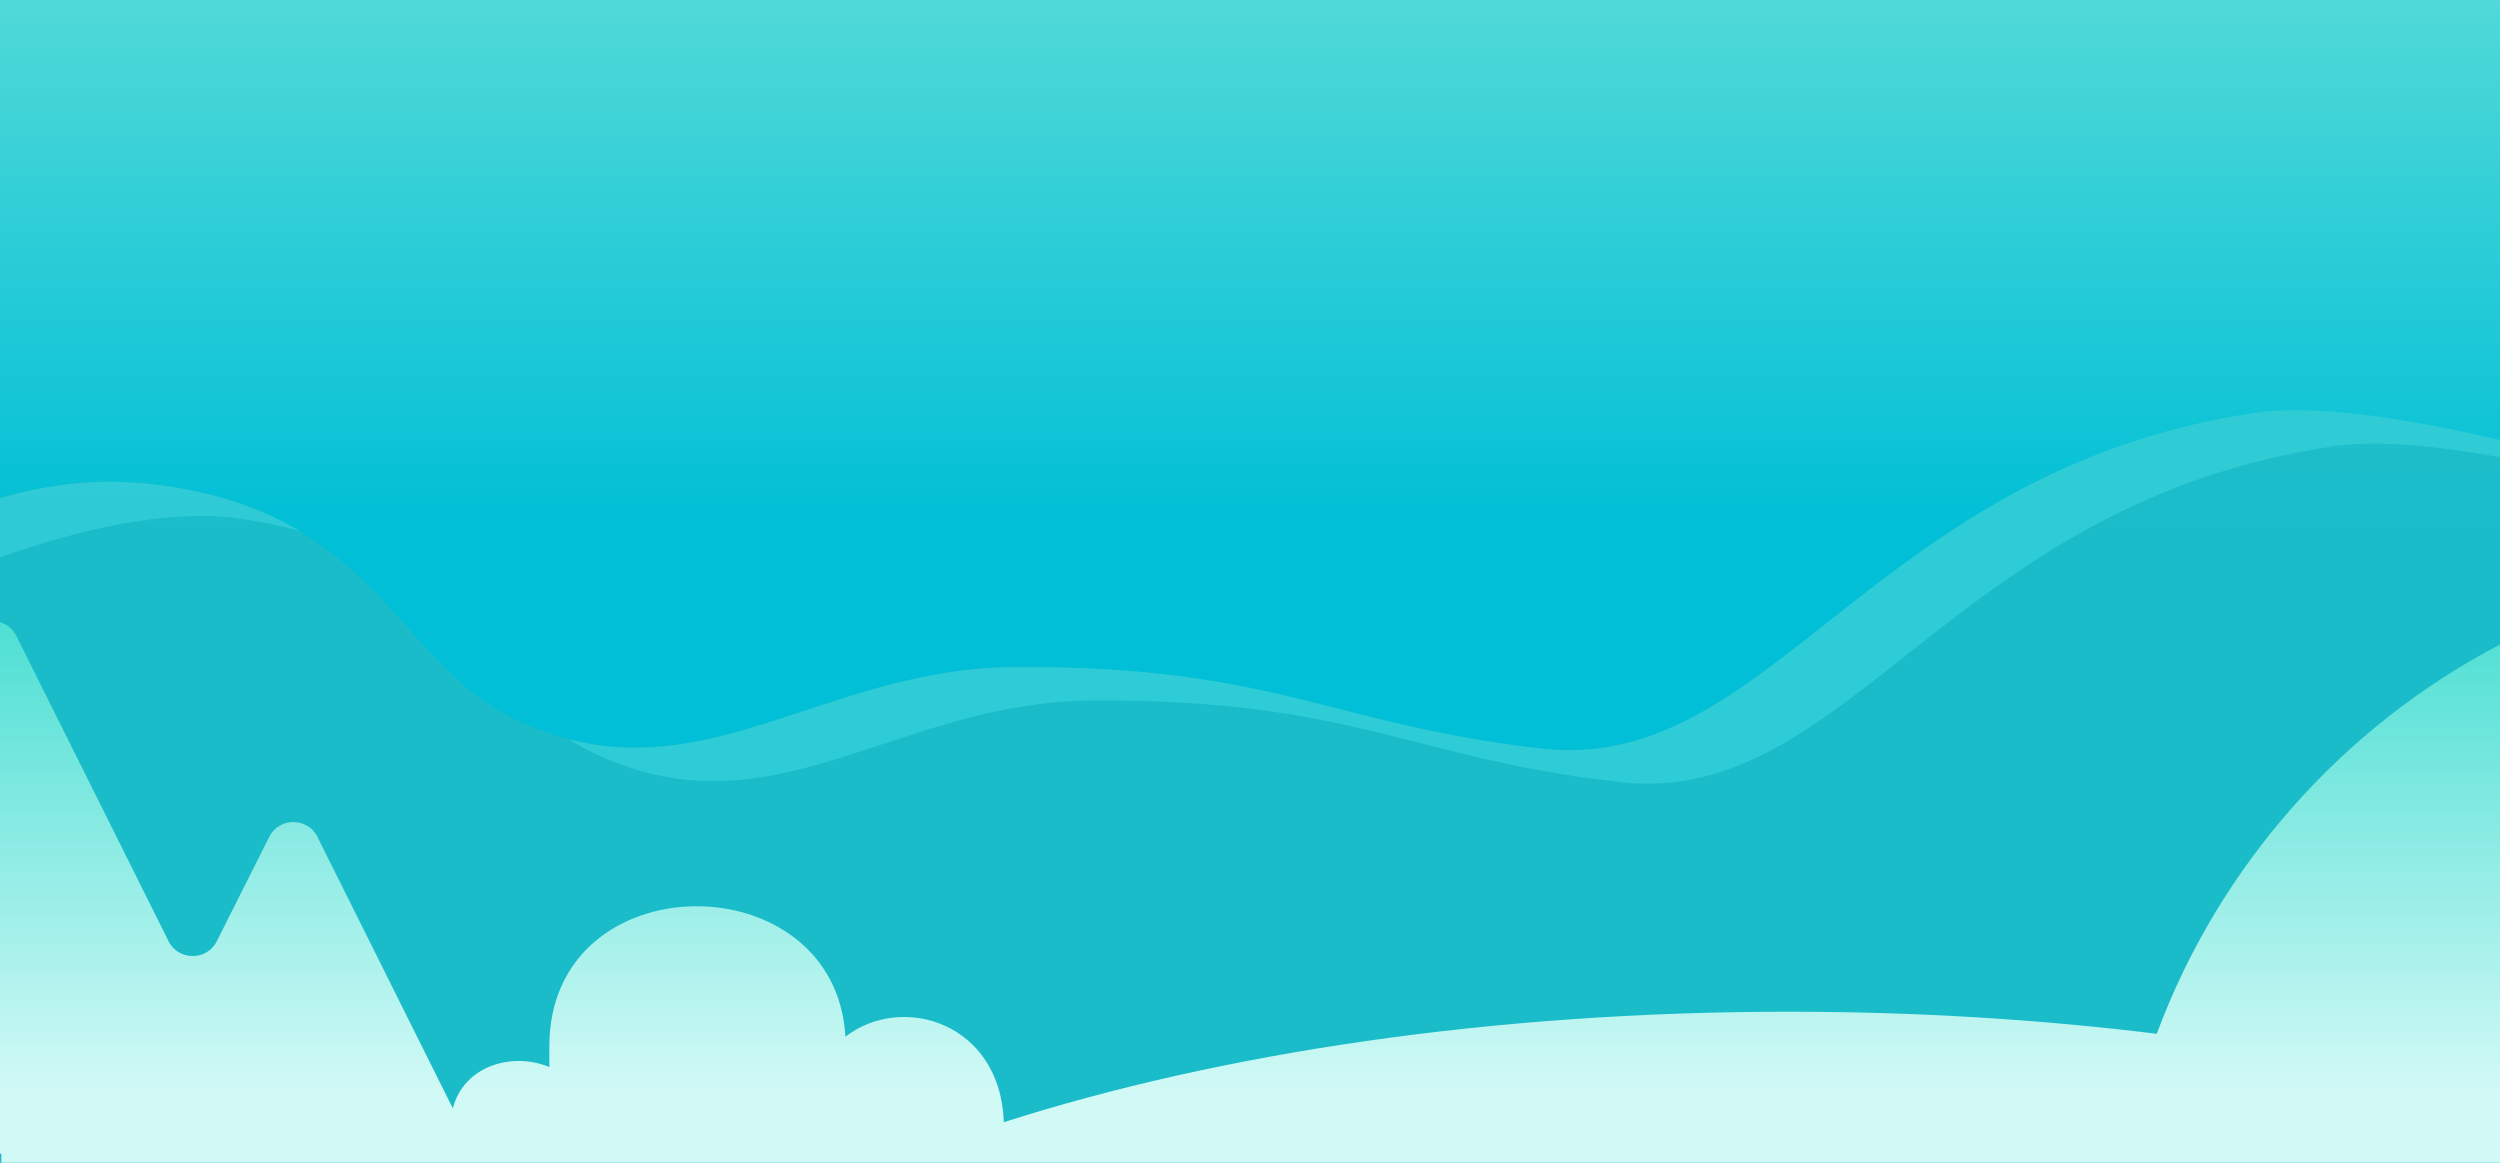
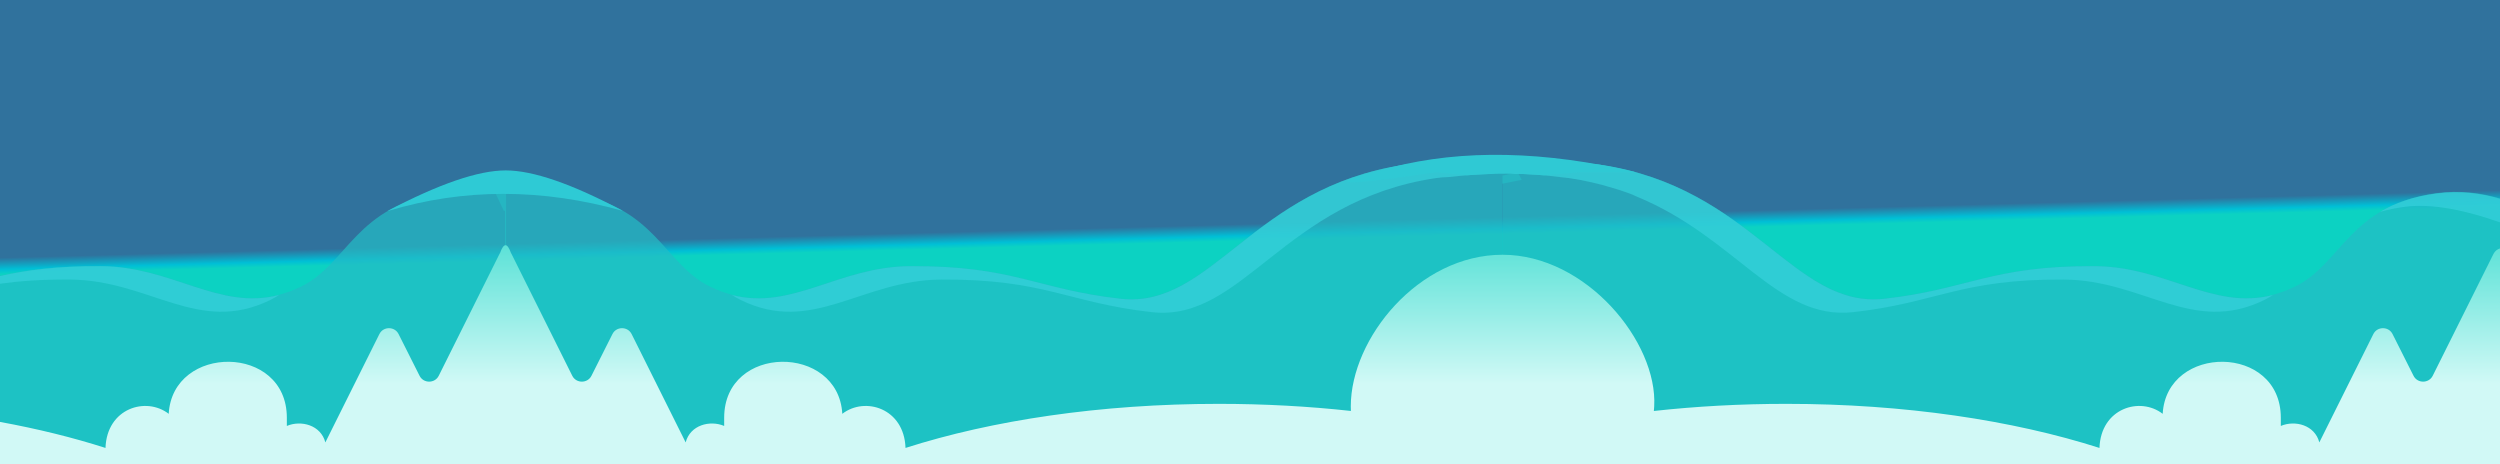
- <svg xmlns="http://www.w3.org/2000/svg" width="1920px" height="893px" viewBox="0 0 1920 893" version="1.1">
+ <svg xmlns="http://www.w3.org/2000/svg" width="4812px" height="893px" viewBox="0 0 4812 893" version="1.1">
  <defs>
-     <linearGradient x1="50%" y1="45.858%" x2="50%" y2="-9.749%" id="linearGradient-1">
-       <stop stop-color="#00BFD6" offset="0%" />
-       <stop stop-color="#62DFD8" offset="100%" />
+     <linearGradient x1="50.511%" y1="48.359%" x2="50%" y2="51.855%" id="linearGradient-1">
+       <stop stop-color="#30729D" offset="0%" />
+       <stop stop-color="#00BFD6" offset="69.946%" />
+       <stop stop-color="#0CD2C2" offset="100%" />
    </linearGradient>
-     <linearGradient x1="44.173%" y1="86.672%" x2="44.173%" y2="-43.392%" id="linearGradient-2">
+     <linearGradient x1="44.173%" y1="63.273%" x2="44.173%" y2="-43.392%" id="linearGradient-2">
      <stop stop-color="#D1F9F6" offset="0%" />
      <stop stop-color="#0CD2C2" offset="100%" />
    </linearGradient>
  </defs>
  <g id="HD_Desktop" stroke="none" stroke-width="1" fill="none" fill-rule="evenodd">
-     <g id="VW_HD_Desktop_Home">
-       <g id="Hero_Module" transform="translate(-0, 0)">
-         <g id="BG" transform="translate(-0, 0)">
-           <rect id="Solving_Problem_Framing_BG" fill="url(#linearGradient-1)" x="4.36557457e-11" y="0" width="1920" height="893" />
-           <g id="Environment" transform="translate(-0, 315)">
-             <path d="M2.90150126e-11,67.347 C35.51,56.723 76.936,51.113 122.357,57.235 C289.251,79.726 305.271,193.494 394.281,236.793 C532.262,303.914 626.104,198.274 779.226,197.316 C979.381,196.061 1023.767,242.092 1184.945,259.92 C1360.217,279.308 1438.388,45.772 1731.878,2.475 C1775.004,-3.887 1841.461,5.033 1920,23.292 L1920,578 L5.32054401e-11,578 L5.32054401e-11,67.347 Z" id="Combined-Shape" fill="#24BBC5" opacity="0.726" />
-             <path d="M4.31725766e-11,113.055 L4.31725766e-11,67.709 C35.639,57.086 77.24,51.46 122.863,57.568 C168.495,63.677 202.87,76.55 230.546,92.916 C216.124,88.78 200.313,85.448 182.849,83.11 C128.666,75.857 62.181,91.06 -2.76756396e-12,113.055 Z" id="Combined-Shape" fill="#36D1DB" opacity="0.73" />
-             <path d="M1920,22.897 L1920,36.123 C1867.662,26.654 1823.443,23.083 1791.786,27.763 C1498.309,71.147 1420.205,305.156 1244.941,285.729 C1083.77,267.865 1039.357,221.741 839.211,222.998 C686.095,223.959 592.247,329.812 454.272,262.555 C448.2,259.596 442.463,256.305 437,252.74 C552.979,282.785 642.471,198.141 779.321,197.283 C979.467,196.026 1023.847,242.15 1185.018,260.014 C1360.282,279.441 1438.448,45.432 1731.924,2.048 C1775.041,-4.326 1841.481,4.607 1920,22.897 Z" id="Combined-Shape" fill="#36D1DB" opacity="0.726" />
-             <path d="M1920,578 L1,578 L1,571 L4.36557457e-11,571 L4.36557457e-11,162.849 C5.145,164.35 9.771,167.84 12.503,173.319 L129.501,407.93 C137.027,423.022 158.922,423.022 166.448,407.93 L206.816,327.668 C214.342,312.576 236.236,312.576 243.762,327.668 L347.772,536.233 C356.354,502.877 394.318,492.832 421.893,504.517 L421.893,488.675 C421.893,346.382 641.679,346.382 649.268,481.185 C692.832,447.494 768.364,470.294 770.933,546.85 C937.141,493.684 1146.357,462 1373.653,462 C1471.95,462 1566.866,467.926 1656.385,478.952 L1656.385,478.952 C1704.401,349.729 1799.111,243.223 1920,179.958 L1920,578 Z" id="Combined-Shape" fill="url(#linearGradient-2)" />
+     <g id="VW_HD_Desktop_Hero_IMG_Extended">
+       <g id="Extended_Background" transform="translate(-0, 0)">
+         <g id="Join_Our_Community" transform="translate(2406, 446.5) scale(-1, 1) translate(-2406, -446.5) translate(0, 0)" fill="url(#linearGradient-1)">
+           <g id="Join_Our_Community_Bg">
+             <g id="Join_Our_Community_BG">
+               <path d="M0,0 L4812,0 L4812,6.757 L4812,893 L0,893 L0,6.757 L0,0 Z" id="Combined-Shape" />
+             </g>
          </g>
+         </g>
+         <g id="Background_Extended" transform="translate(0, 298)">
+           <path d="M972.001,107.577 L969.813,107.912 L948,61.834 L1032.08,60.601 L1037.039,71.995 C1055.27,70.73 1074.432,71.158 1094.364,73.846 C1261.267,96.354 1277.287,210.207 1366.302,253.538 C1504.289,320.709 1598.136,214.99 1751.266,214.031 C1951.431,212.776 1995.819,258.841 2157.005,276.682 C2332.285,296.085 2410.461,62.375 2703.965,19.045 C2741.358,13.525 2796.292,19.501 2861.433,33.098 L2860.364,26.057 L2917.393,26.057 L2929,48.13 L2892.097,55.472 L2892.097,595 L972.001,595 L972.001,107.577 Z" id="Combined-Shape" fill="#24BBC5" opacity="0.726" />
+           <path d="M2787.765,42.831 C2779.282,43.068 2771.401,43.706 2764.174,44.775 C2470.613,88.179 2392.487,322.292 2217.173,302.856 C2055.956,284.984 2011.53,238.839 1811.326,240.097 C1658.167,241.059 1564.291,346.959 1426.276,279.672 C1420.203,276.711 1414.465,273.42 1409,269.853 C1525.012,299.911 1614.53,215.23 1751.419,214.371 C1951.623,213.113 1996.016,259.258 2157.233,277.13 C2332.547,296.566 2410.734,62.453 2704.296,19.049 C2744.758,13.066 2805.756,20.563 2878,36.623 C2848.782,37.312 2818.704,39.382 2787.765,42.831 Z" id="Combined-Shape" fill="#36D1DB" opacity="0.726" />
+           <path d="M4812,83.965 C4776.49,73.334 4735.064,67.72 4689.643,73.846 C4522.749,96.354 4506.729,210.207 4417.719,253.538 C4279.738,320.709 4185.896,214.99 4032.774,214.031 C3832.619,212.776 3788.233,258.841 3627.055,276.682 C3451.783,296.085 3373.612,62.375 3080.122,19.045 C3036.997,12.678 2970.539,21.604 2892,39.877 L2892,595 L4812,595 L4812,83.965 Z" id="Combined-Shape" fill="#24BBC5" opacity="0.726" />
+           <path d="M4581,130 L4581,84.659 C4616.709,74.037 4658.392,68.412 4704.105,74.519 C4749.827,80.627 4784.269,93.498 4812,109.864 C4797.549,105.727 4781.707,102.396 4764.209,100.059 C4709.92,92.806 4643.303,108.008 4581,130 Z" id="Combined-Shape" fill="#36D1DB" opacity="0.73" transform="translate(4696.5, 101) scale(-1, 1) translate(-4696.5, -101) " />
+           <path d="M2907,36.401 C2978.808,20.494 3039.43,13.094 3079.706,19.049 C3373.267,62.453 3451.454,296.566 3626.768,277.13 C3787.985,259.258 3832.378,213.113 4032.581,214.371 C4169.47,215.23 4258.988,299.911 4375,269.853 C4369.535,273.42 4363.797,276.711 4357.724,279.672 C4219.709,346.959 4125.833,241.059 3972.675,240.097 C3772.471,238.839 3728.045,284.984 3566.828,302.856 C3420.873,319.038 3342.28,159.479 3150.652,80.539 C3142.965,76.724 3132.678,72.747 3119.79,68.608 C3114.736,66.985 3109.645,65.424 3104.515,63.923 C3078.368,55.821 3050.255,49.274 3019.828,44.775 C3015.677,44.161 3011.31,43.689 3006.737,43.354 C2974.741,39.032 2941.495,36.715 2907,36.401 Z" id="Combined-Shape" fill="#36D1DB" opacity="0.726" />
+           <path d="M5.82076609e-11,595 L5.82076609e-11,232.941 C50.447,221.845 107.958,213.487 194.774,214.031 C347.896,214.99 441.738,320.709 579.719,253.538 C668.729,210.207 684.749,96.354 851.643,73.846 C879.24,70.124 905.361,70.735 929.578,74.173 L923.606,61.558 L974,60.819 L974,83.965 L974,595 L5.83213478e-11,595 Z" id="Combined-Shape" fill="#24BBC5" opacity="0.726" />
+           <path d="M5.48894263e-12,233.295 C50.423,222.189 107.915,213.826 194.679,214.371 C331.529,215.23 421.021,299.911 537,269.853 C531.537,273.42 525.8,276.711 519.728,279.672 C381.753,346.959 287.905,241.059 134.789,240.097 C80.078,239.753 37.003,242.952 5.79944981e-11,248.146 L5.79802872e-11,233.295 Z" id="Combined-Shape" fill="#36D1DB" opacity="0.726" />
+           <g id="Combined-Shape-2" transform="translate(0, 174)" fill="url(#linearGradient-2)">
+             <path d="M2600.236,319.006 C2600.079,316.191 2600,313.301 2600,310.333 C2600,179.057 2730.733,18.333 2892,18.333 C3053.267,18.333 3191.016,186.561 3184,310.333 C3183.831,313.318 3183.608,316.225 3183.331,319.054 C3264.642,310.105 3350.133,305.333 3438.347,305.333 C3665.643,305.333 3874.859,337.017 4041.067,390.183 C4043.636,313.627 4119.168,290.827 4162.732,324.518 C4170.321,189.715 4390.107,189.715 4390.107,332.007 L4390.107,347.85 C4417.682,336.164 4455.646,346.21 4464.228,379.566 L4568.238,171.001 C4575.764,155.909 4597.658,155.909 4605.184,171.001 L4645.552,251.263 C4653.078,266.355 4674.973,266.355 4682.499,251.263 L4799.497,16.652 C4802.229,11.173 4806.855,7.683 4812,6.182 L4812,414.333 L4812,421.333 L4811,421.333 L3027.586,421.333 C2994.851,422.174 2957.532,421.333 2916.151,421.333 C2859.061,421.333 2802.772,423.874 2753.871,421.333 L979,421.333 L974,421.333 L973,421.333 L1.13686838e-13,421.333 L0,340.108 C72.828,353.444 140.951,370.313 203.067,390.183 C205.636,313.627 281.168,290.827 324.732,324.518 C332.321,189.715 552.107,189.715 552.107,332.007 L552.107,347.85 C579.682,336.164 617.646,346.21 626.228,379.566 L730.238,171.001 C737.764,155.909 759.658,155.909 767.184,171.001 L807.552,251.263 C815.078,266.355 836.973,266.355 844.499,251.263 L961.497,16.652 C961.861,15.922 962.258,15.228 962.686,14.569 C966.154,4.856 969.595,0 973.009,0 C976.458,0 979.958,4.958 983.509,14.875 C983.863,15.442 984.195,16.034 984.503,16.652 L1101.501,251.263 C1109.027,266.355 1130.922,266.355 1138.448,251.263 L1178.816,171.001 C1186.342,155.909 1208.236,155.909 1215.762,171.001 L1319.772,379.566 C1328.354,346.21 1366.318,336.164 1393.893,347.85 L1393.893,332.007 C1393.893,189.715 1613.679,189.715 1621.268,324.518 C1664.832,290.827 1740.364,313.627 1742.933,390.183 C1909.141,337.017 2118.357,305.333 2345.653,305.333 C2433.711,305.333 2519.055,310.088 2600.236,319.006 Z" id="Combined-Shape" />
+           </g>
+           <path d="M2970.817,39.297 C2924.39,35.331 2875.478,35.32 2824.083,39.266 L2764.749,33.59 C2569.706,62.317 2540.785,59.157 2677.987,24.111 C2815.189,-10.935 2972.193,-7.776 3149,33.59 L3040.746,33.59 L2970.817,39.297 Z" id="Combined-Shape" fill="#2FC9D4" />
+           <path d="" id="Path-27" stroke="#979797" />
+           <path d="" id="Path-29" stroke="#979797" />
+           <path d="" id="Path-30" stroke="#979797" />
+           <path d="M747.084,108 L746,108 C844.908,56 920.696,30 973.364,30 C1026.031,30 1101.244,56 1199,108 C1043.054,64.222 892.416,64.222 747.084,108 Z" id="Combined-Shape" fill="#2ECAD5" />
        </g>
      </g>
    </g>
  </g>
</svg>
